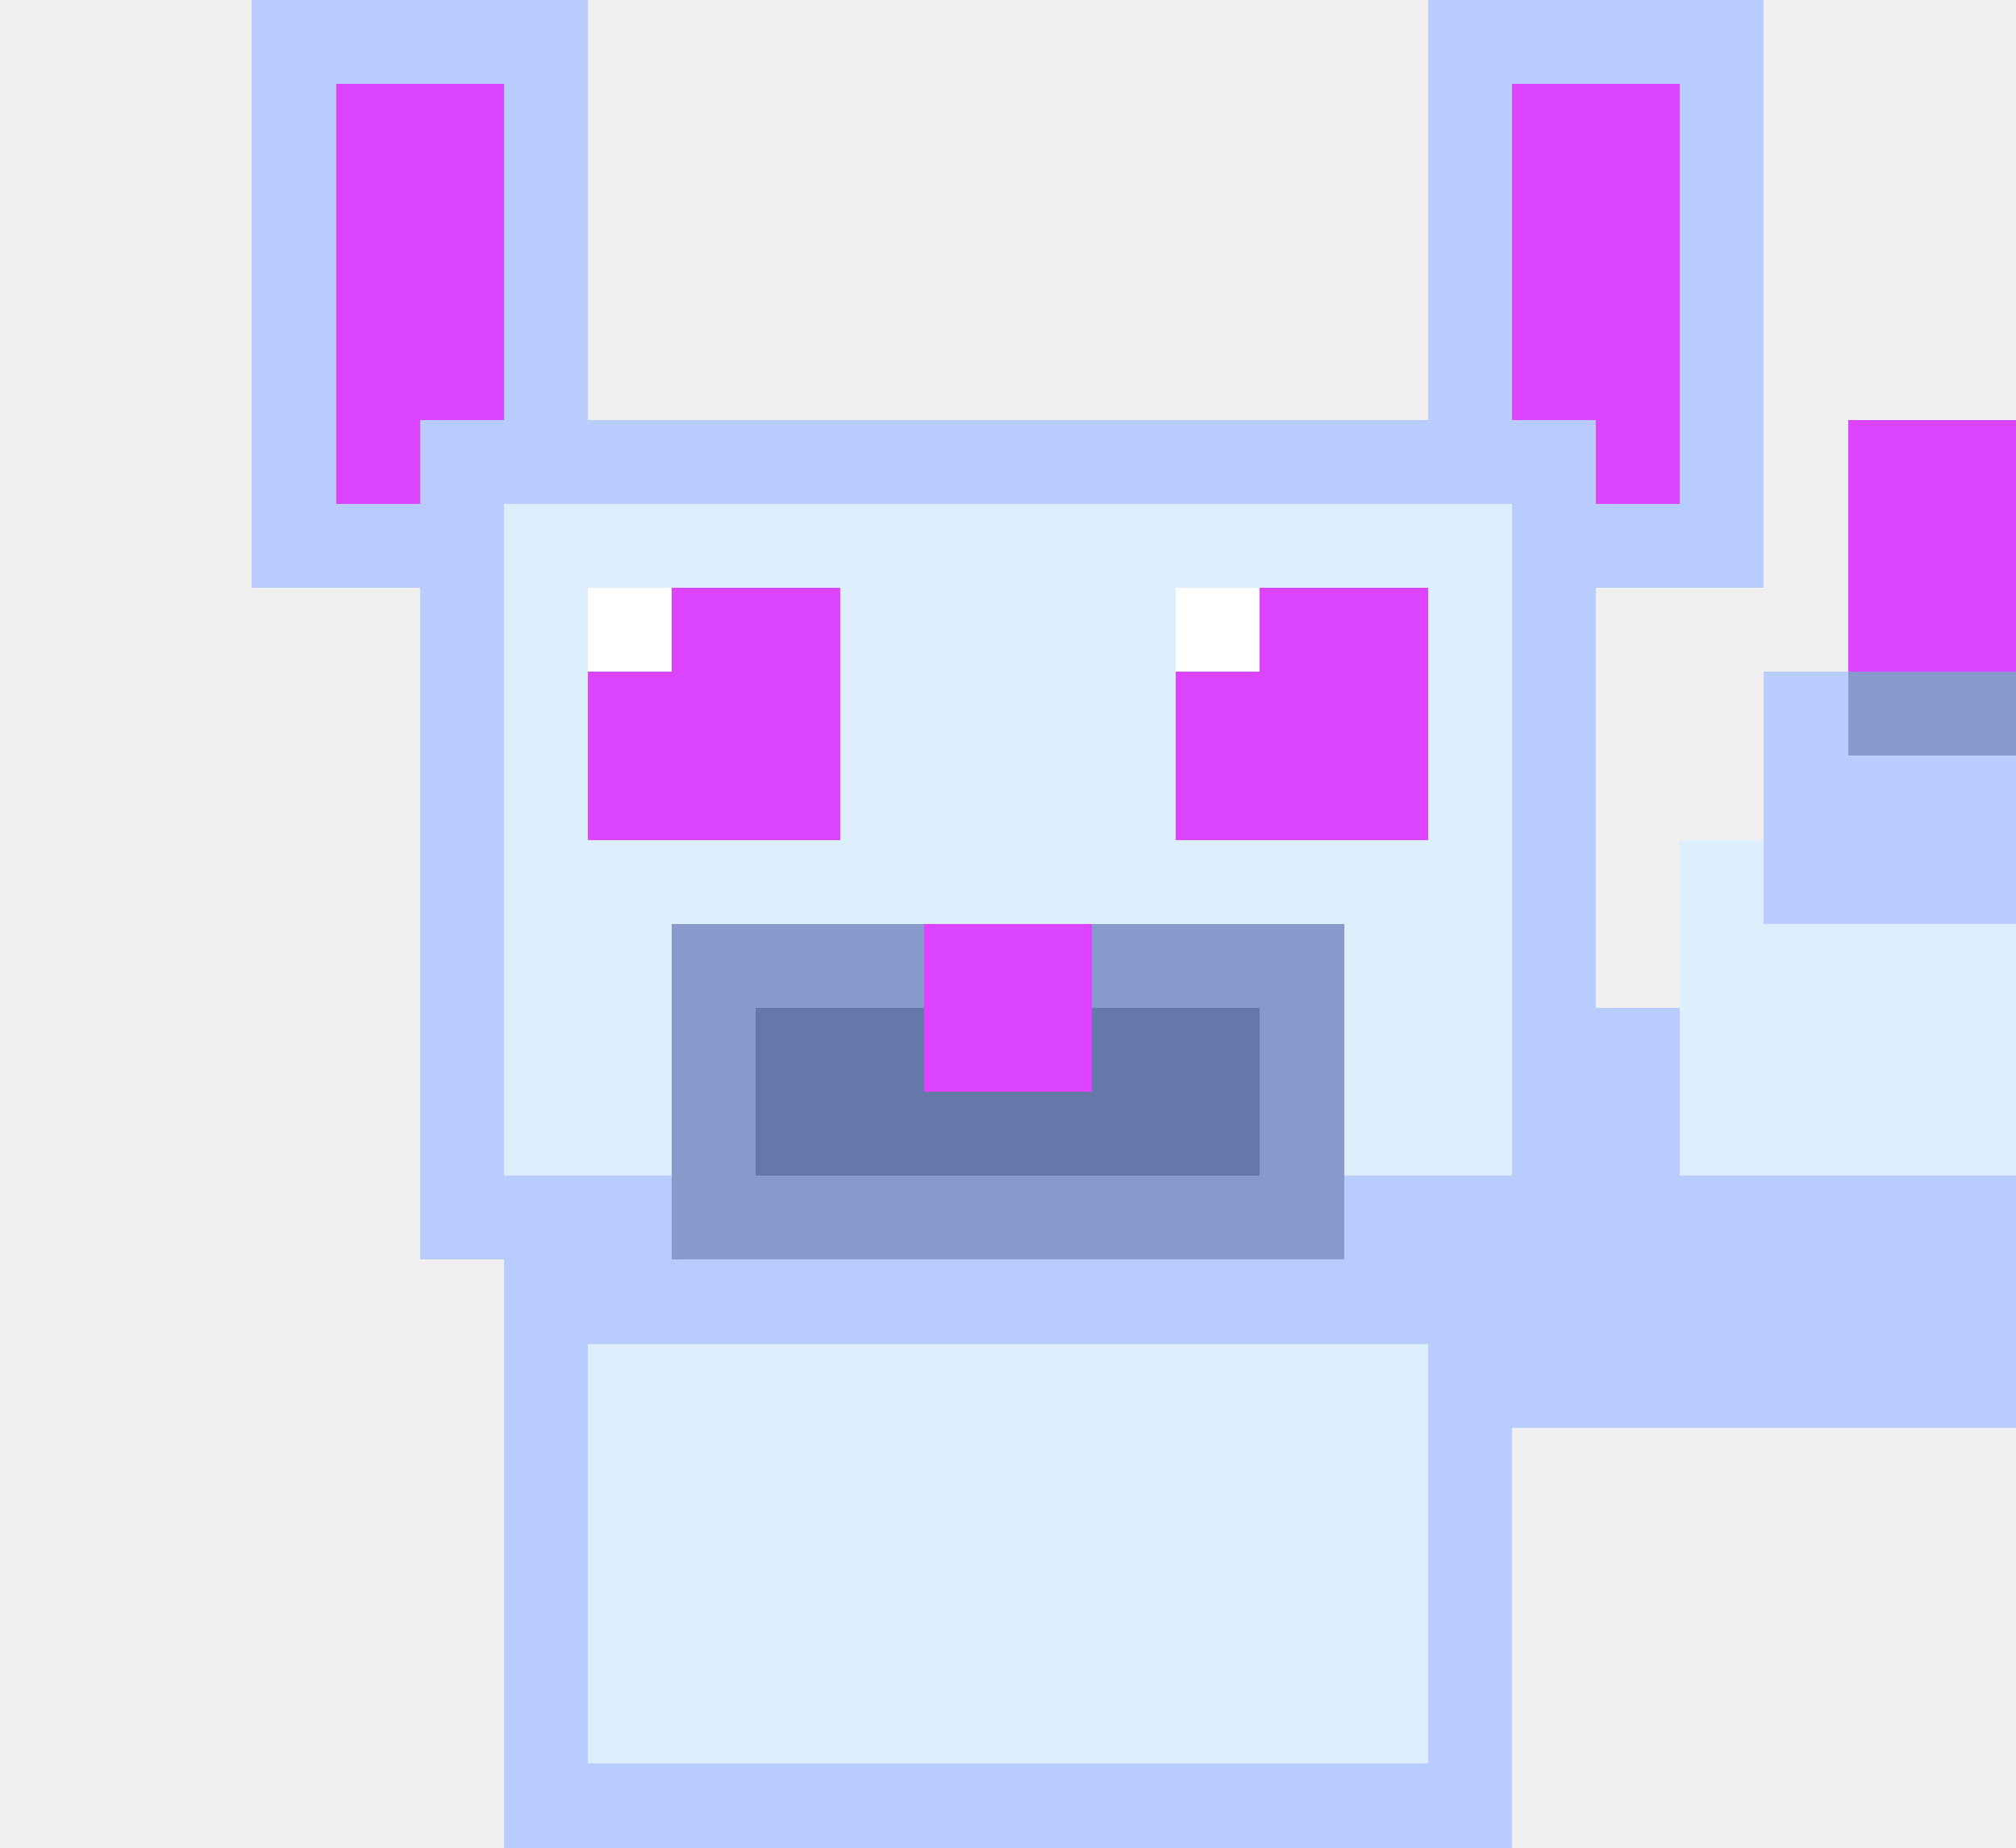
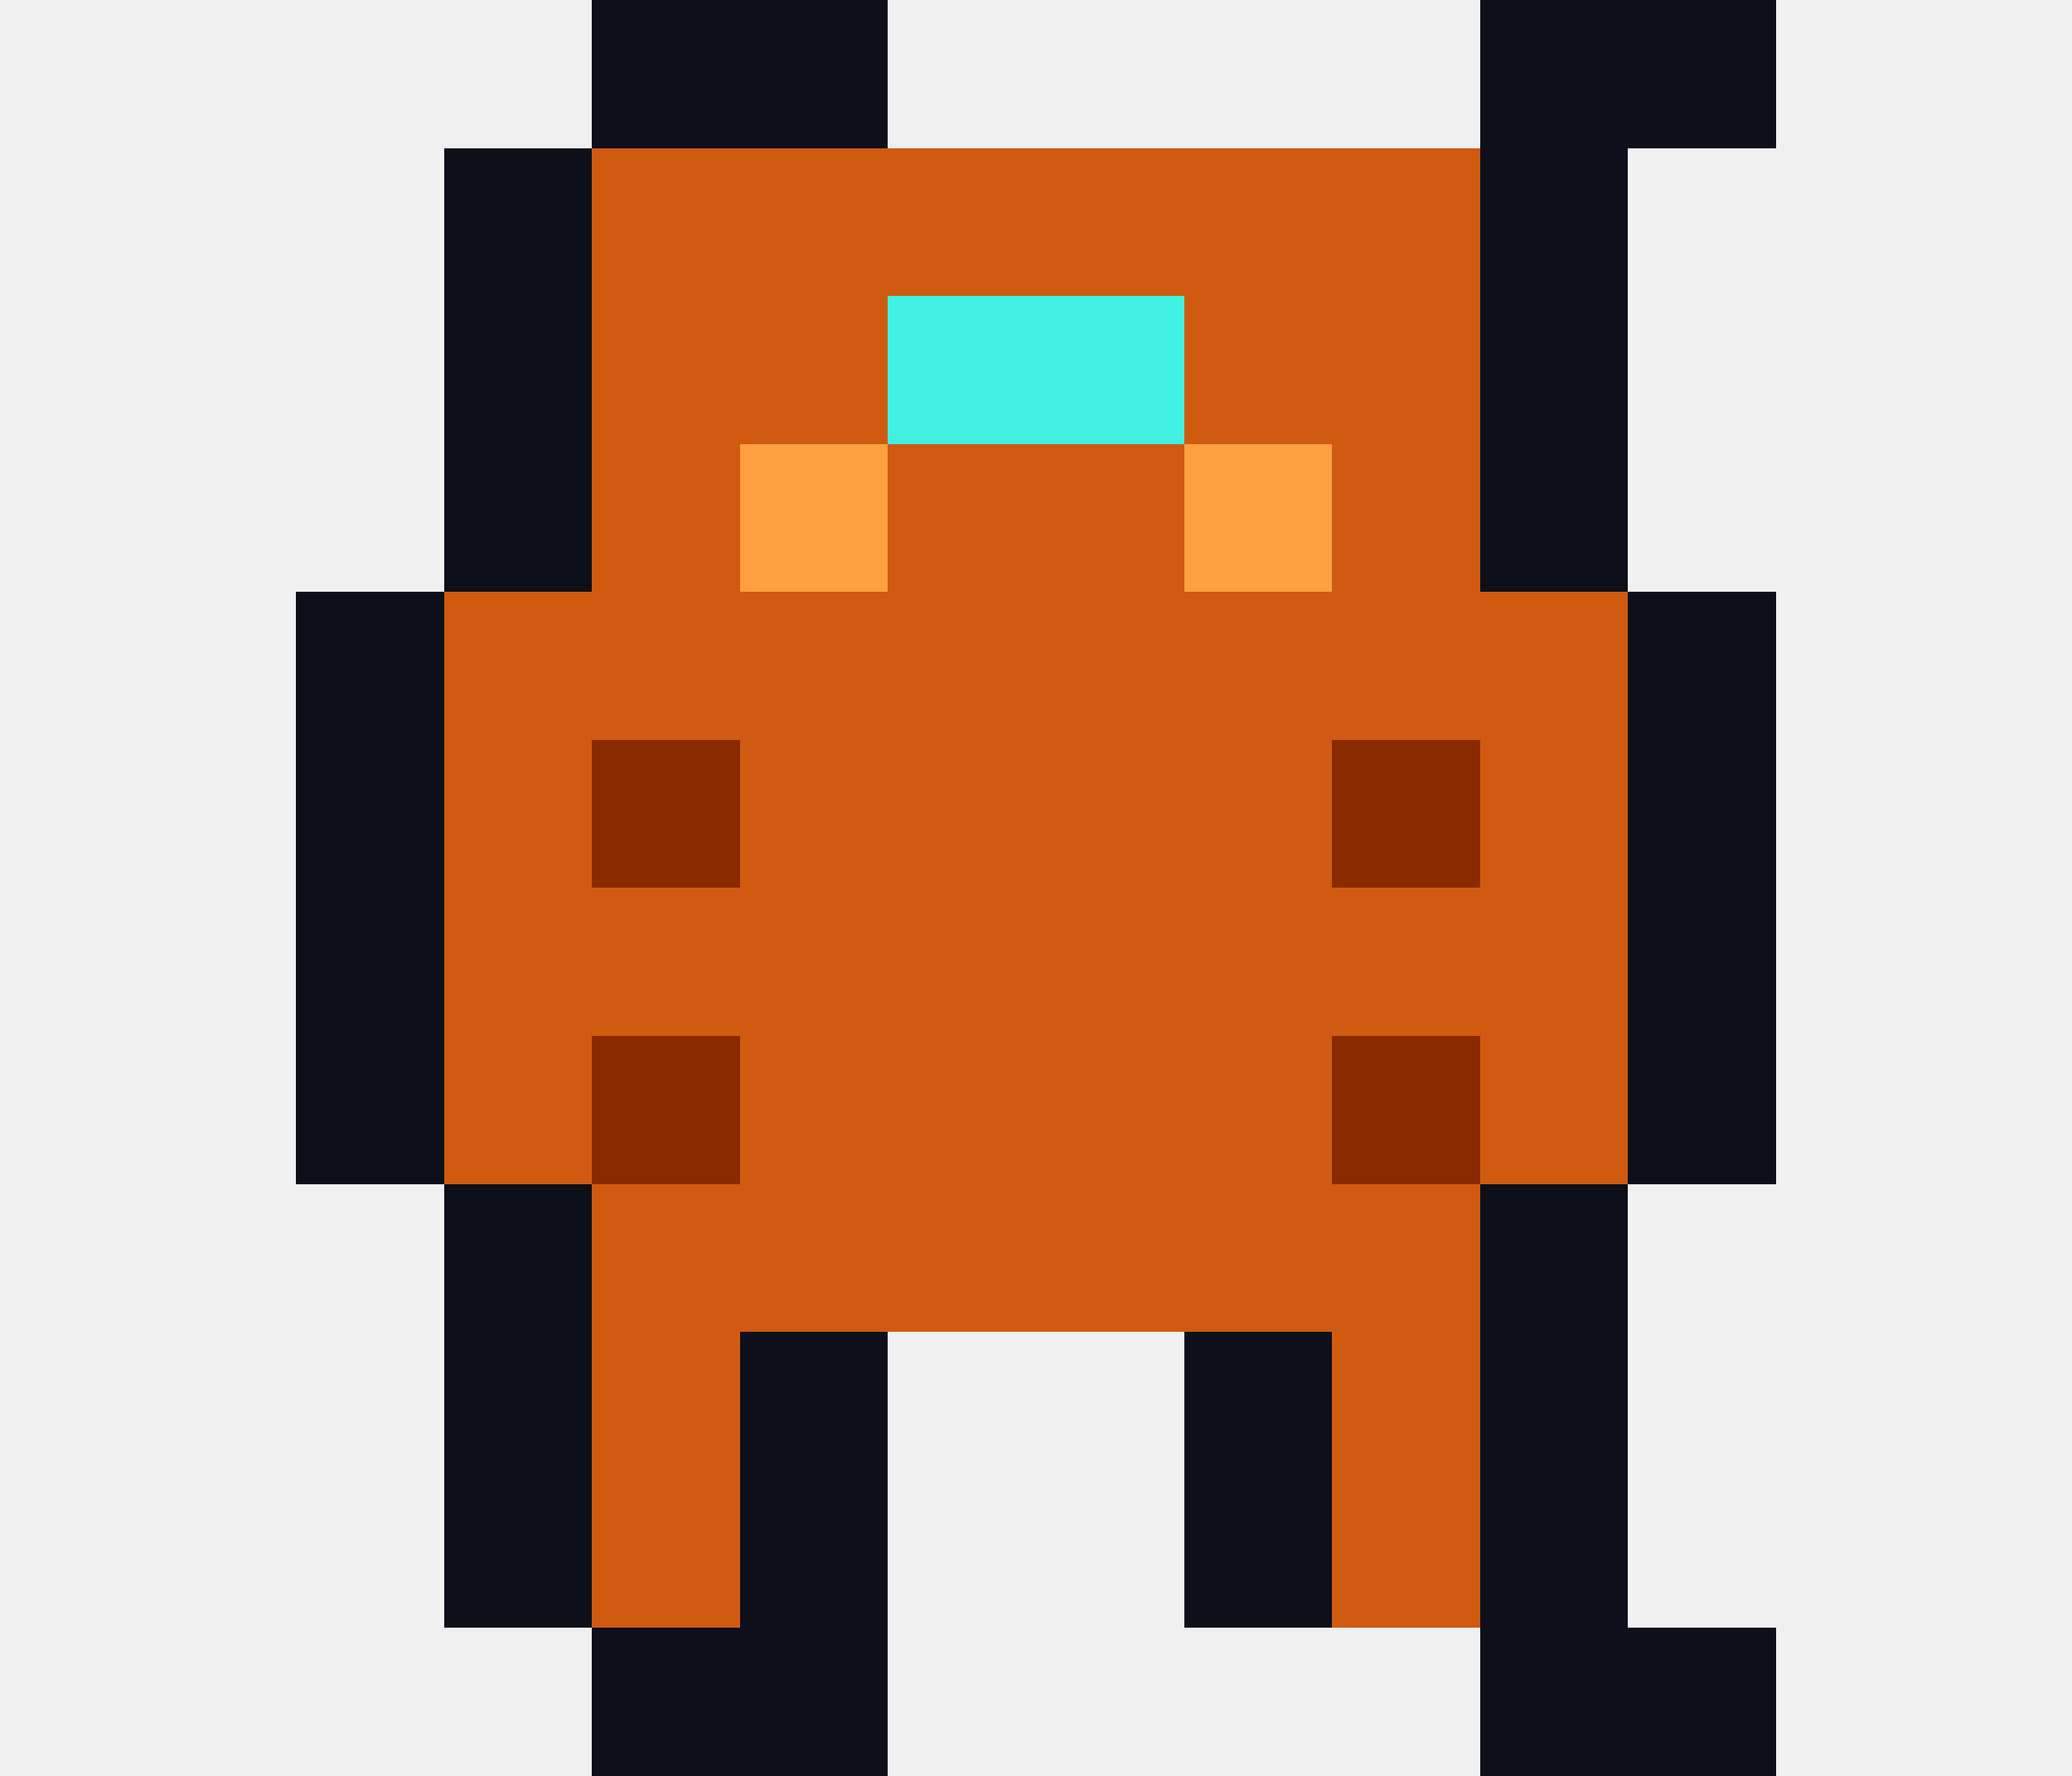
- <svg xmlns="http://www.w3.org/2000/svg" viewBox="0 0 24 22" shape-rendering="crispEdges">
-   <rect x="3" y="0" width="4" height="7" fill="#b8ccff" />
-   <rect x="4" y="1" width="2" height="5" fill="#dd44ff" />
-   <rect x="17" y="0" width="4" height="7" fill="#b8ccff" />
-   <rect x="18" y="1" width="2" height="5" fill="#dd44ff" />
-   <rect x="5" y="5" width="14" height="10" fill="#b8ccff" />
-   <rect x="6" y="6" width="12" height="8" fill="#ddeeff" />
-   <rect x="8" y="11" width="8" height="4" fill="#8899cc" />
-   <rect x="9" y="12" width="6" height="2" fill="#6677aa" />
-   <rect x="11" y="11" width="2" height="2" fill="#dd44ff" />
-   <rect x="7" y="7" width="3" height="3" fill="#dd44ff" />
-   <rect x="14" y="7" width="3" height="3" fill="#dd44ff" />
-   <rect x="7" y="7" width="1" height="1" fill="#ffffff" />
-   <rect x="14" y="7" width="1" height="1" fill="#ffffff" />
-   <rect x="6" y="15" width="12" height="7" fill="#b8ccff" />
-   <rect x="7" y="16" width="10" height="5" fill="#ddeeff" />
-   <rect x="18" y="12" width="6" height="5" fill="#b8ccff" />
-   <rect x="20" y="10" width="4" height="4" fill="#ddeeff" />
-   <rect x="21" y="8" width="3" height="3" fill="#b8ccff" />
-   <rect x="22" y="6" width="2" height="3" fill="#8899cc" />
-   <rect x="22" y="5" width="2" height="3" fill="#dd44ff" />
-   <rect x="7" y="22" width="3" height="2" fill="#8899cc" />
-   <rect x="14" y="22" width="3" height="2" fill="#8899cc" />
+ <svg xmlns="http://www.w3.org/2000/svg" viewBox="0 0 14 12" shape-rendering="crispEdges">
+   <rect x="4" y="0" width="2" height="1" fill="#0d0f1a" />
+   <rect x="10" y="0" width="2" height="1" fill="#0d0f1a" />
+   <rect x="3" y="1" width="1" height="1" fill="#0d0f1a" />
+   <rect x="4" y="1" width="6" height="1" fill="#d05a10" />
+   <rect x="10" y="1" width="1" height="1" fill="#0d0f1a" />
+   <rect x="3" y="2" width="1" height="1" fill="#0d0f1a" />
+   <rect x="4" y="2" width="2" height="1" fill="#d05a10" />
+   <rect x="6" y="2" width="2" height="1" fill="#40f0e0" />
+   <rect x="8" y="2" width="2" height="1" fill="#d05a10" />
+   <rect x="10" y="2" width="1" height="1" fill="#0d0f1a" />
+   <rect x="3" y="3" width="1" height="1" fill="#0d0f1a" />
+   <rect x="4" y="3" width="1" height="1" fill="#d05a10" />
+   <rect x="5" y="3" width="1" height="1" fill="#ffa040" />
+   <rect x="6" y="3" width="2" height="1" fill="#d05a10" />
+   <rect x="8" y="3" width="1" height="1" fill="#ffa040" />
+   <rect x="9" y="3" width="1" height="1" fill="#d05a10" />
+   <rect x="10" y="3" width="1" height="1" fill="#0d0f1a" />
+   <rect x="2" y="4" width="1" height="1" fill="#0d0f1a" />
+   <rect x="3" y="4" width="8" height="1" fill="#d05a10" />
+   <rect x="11" y="4" width="1" height="1" fill="#0d0f1a" />
+   <rect x="2" y="5" width="1" height="1" fill="#0d0f1a" />
+   <rect x="3" y="5" width="1" height="1" fill="#d05a10" />
+   <rect x="4" y="5" width="1" height="1" fill="#8a2a00" />
+   <rect x="5" y="5" width="4" height="1" fill="#d05a10" />
+   <rect x="9" y="5" width="1" height="1" fill="#8a2a00" />
+   <rect x="10" y="5" width="1" height="1" fill="#d05a10" />
+   <rect x="11" y="5" width="1" height="1" fill="#0d0f1a" />
+   <rect x="2" y="6" width="1" height="1" fill="#0d0f1a" />
+   <rect x="3" y="6" width="8" height="1" fill="#d05a10" />
+   <rect x="11" y="6" width="1" height="1" fill="#0d0f1a" />
+   <rect x="2" y="7" width="1" height="1" fill="#0d0f1a" />
+   <rect x="3" y="7" width="1" height="1" fill="#d05a10" />
+   <rect x="4" y="7" width="1" height="1" fill="#8a2a00" />
+   <rect x="5" y="7" width="4" height="1" fill="#d05a10" />
+   <rect x="9" y="7" width="1" height="1" fill="#8a2a00" />
+   <rect x="10" y="7" width="1" height="1" fill="#d05a10" />
+   <rect x="11" y="7" width="1" height="1" fill="#0d0f1a" />
+   <rect x="3" y="8" width="1" height="1" fill="#0d0f1a" />
+   <rect x="4" y="8" width="6" height="1" fill="#d05a10" />
+   <rect x="10" y="8" width="1" height="1" fill="#0d0f1a" />
+   <rect x="3" y="9" width="1" height="1" fill="#0d0f1a" />
+   <rect x="4" y="9" width="1" height="1" fill="#d05a10" />
+   <rect x="5" y="9" width="1" height="1" fill="#0d0f1a" />
+   <rect x="8" y="9" width="1" height="1" fill="#0d0f1a" />
+   <rect x="9" y="9" width="1" height="1" fill="#d05a10" />
+   <rect x="10" y="9" width="1" height="1" fill="#0d0f1a" />
+   <rect x="3" y="10" width="1" height="1" fill="#0d0f1a" />
+   <rect x="4" y="10" width="1" height="1" fill="#d05a10" />
+   <rect x="5" y="10" width="1" height="1" fill="#0d0f1a" />
+   <rect x="8" y="10" width="1" height="1" fill="#0d0f1a" />
+   <rect x="9" y="10" width="1" height="1" fill="#d05a10" />
+   <rect x="10" y="10" width="1" height="1" fill="#0d0f1a" />
+   <rect x="4" y="11" width="2" height="1" fill="#0d0f1a" />
+   <rect x="10" y="11" width="2" height="1" fill="#0d0f1a" />
</svg>
